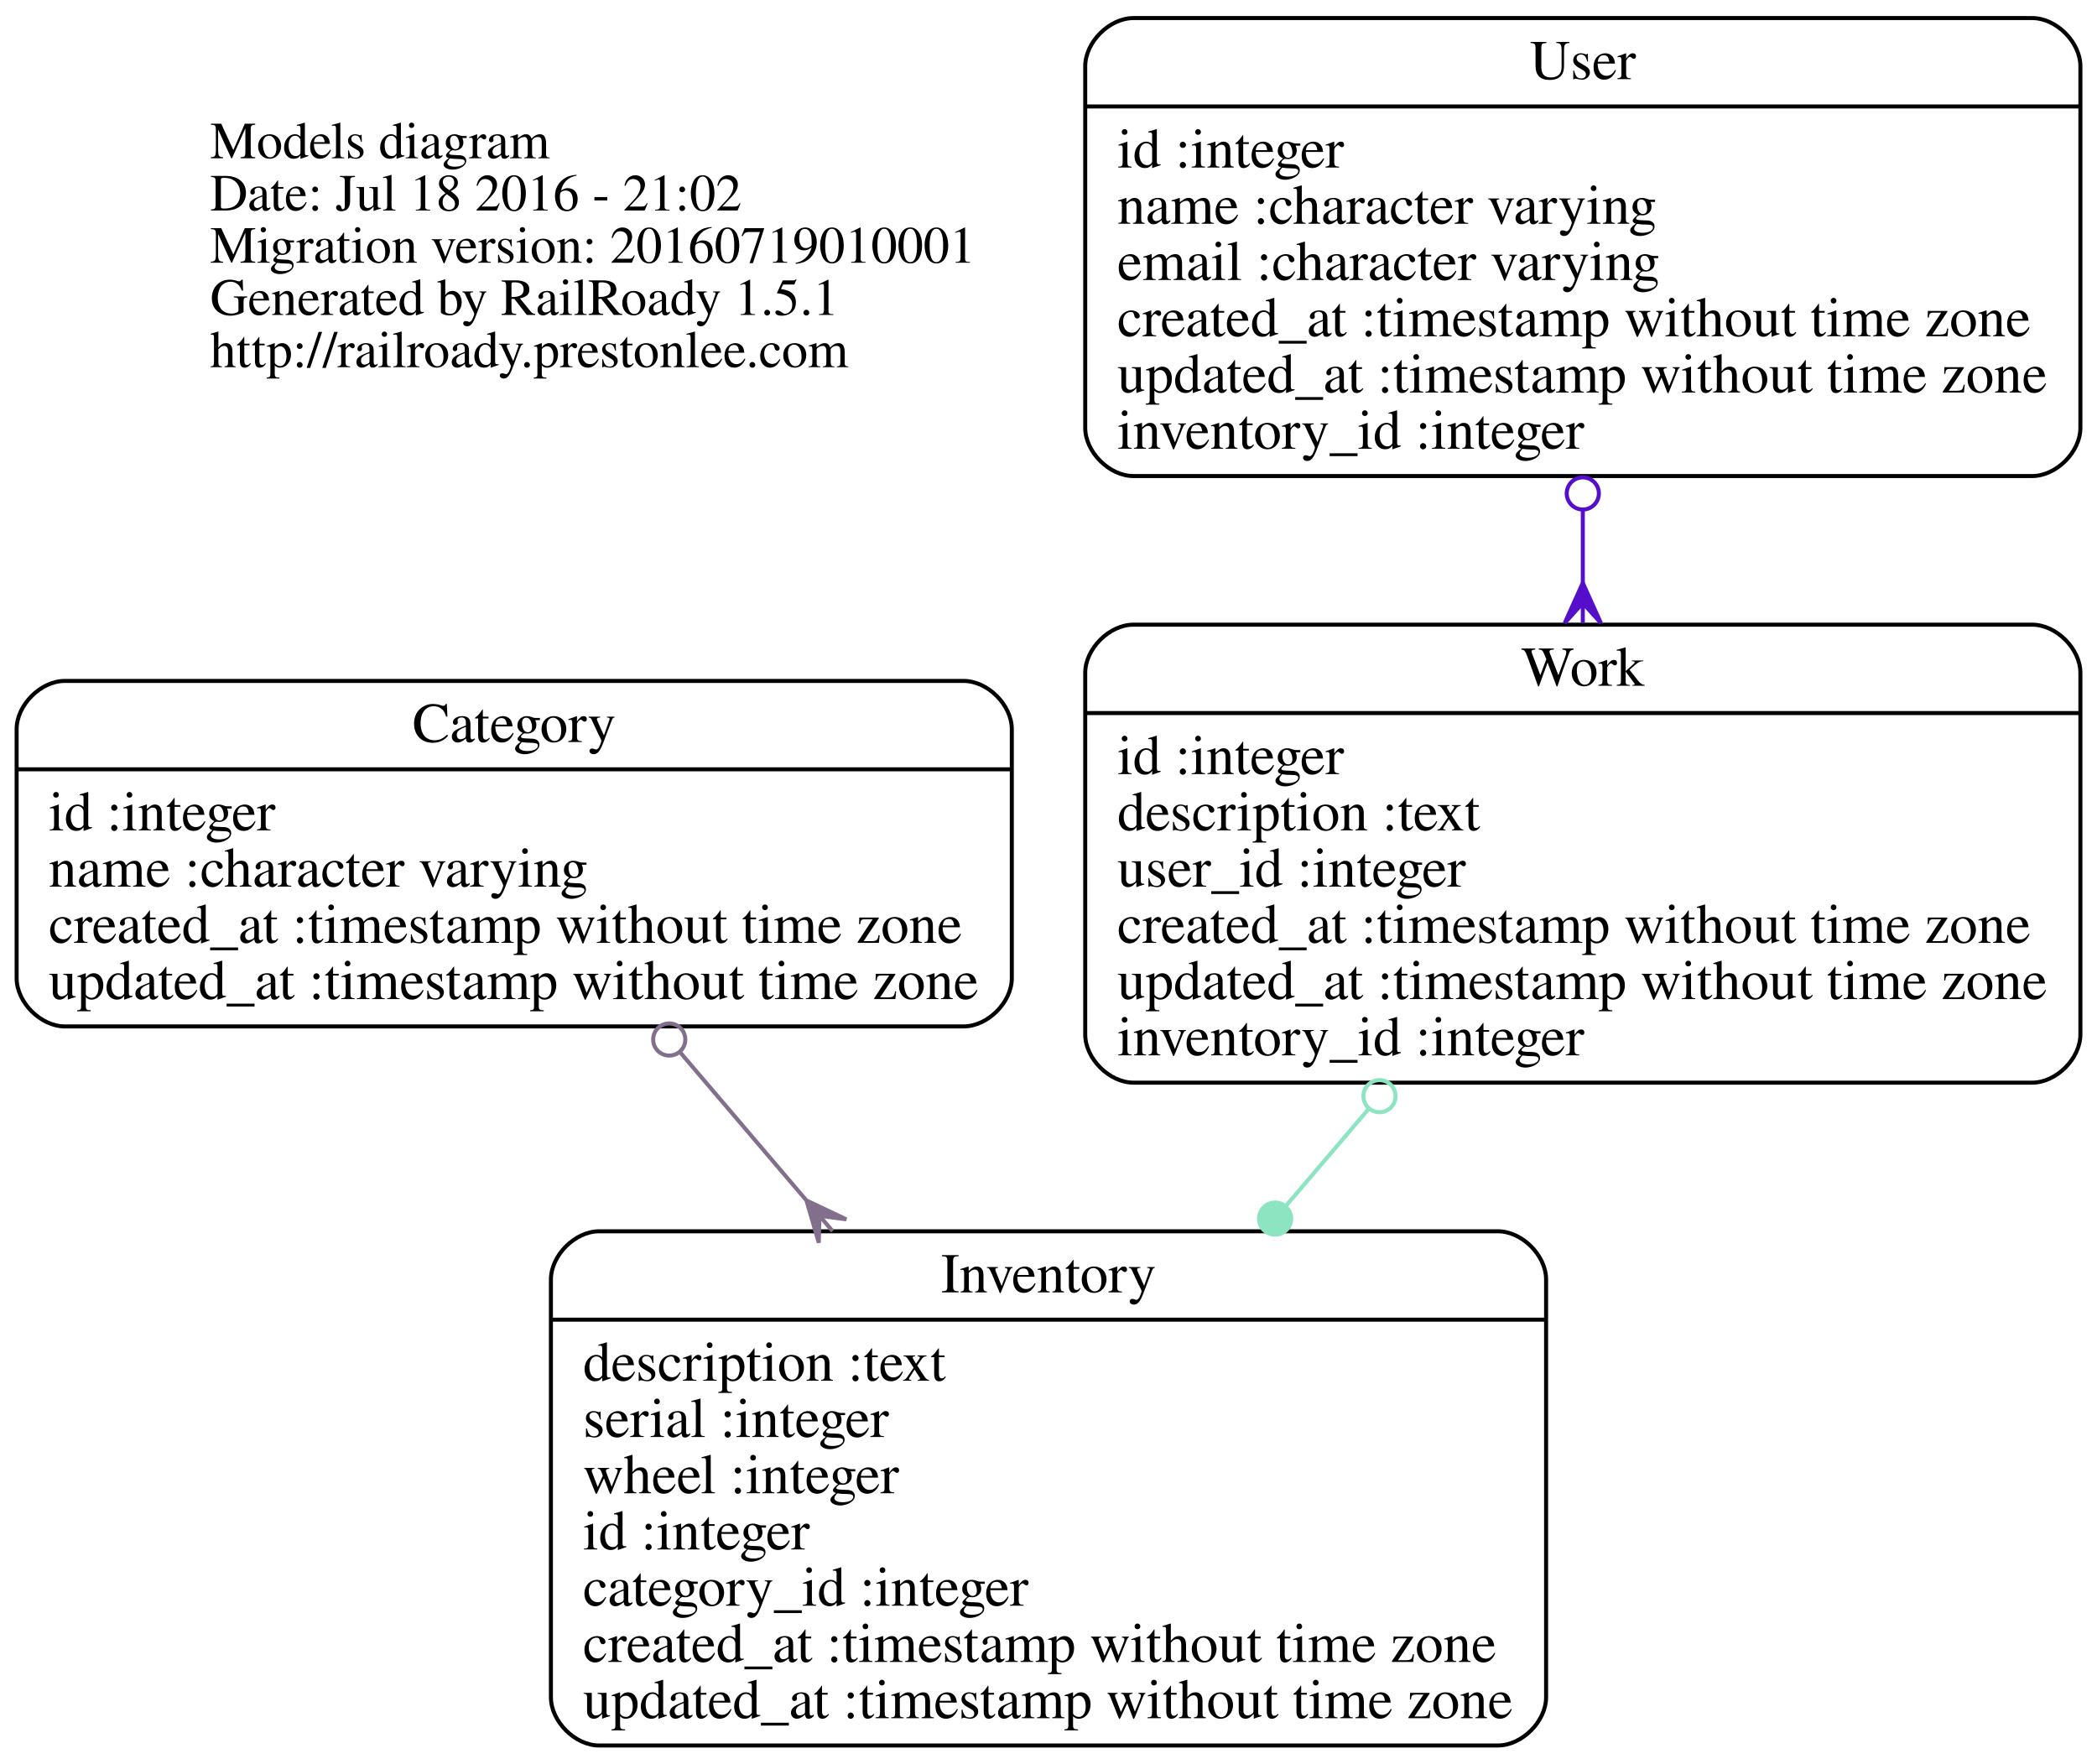
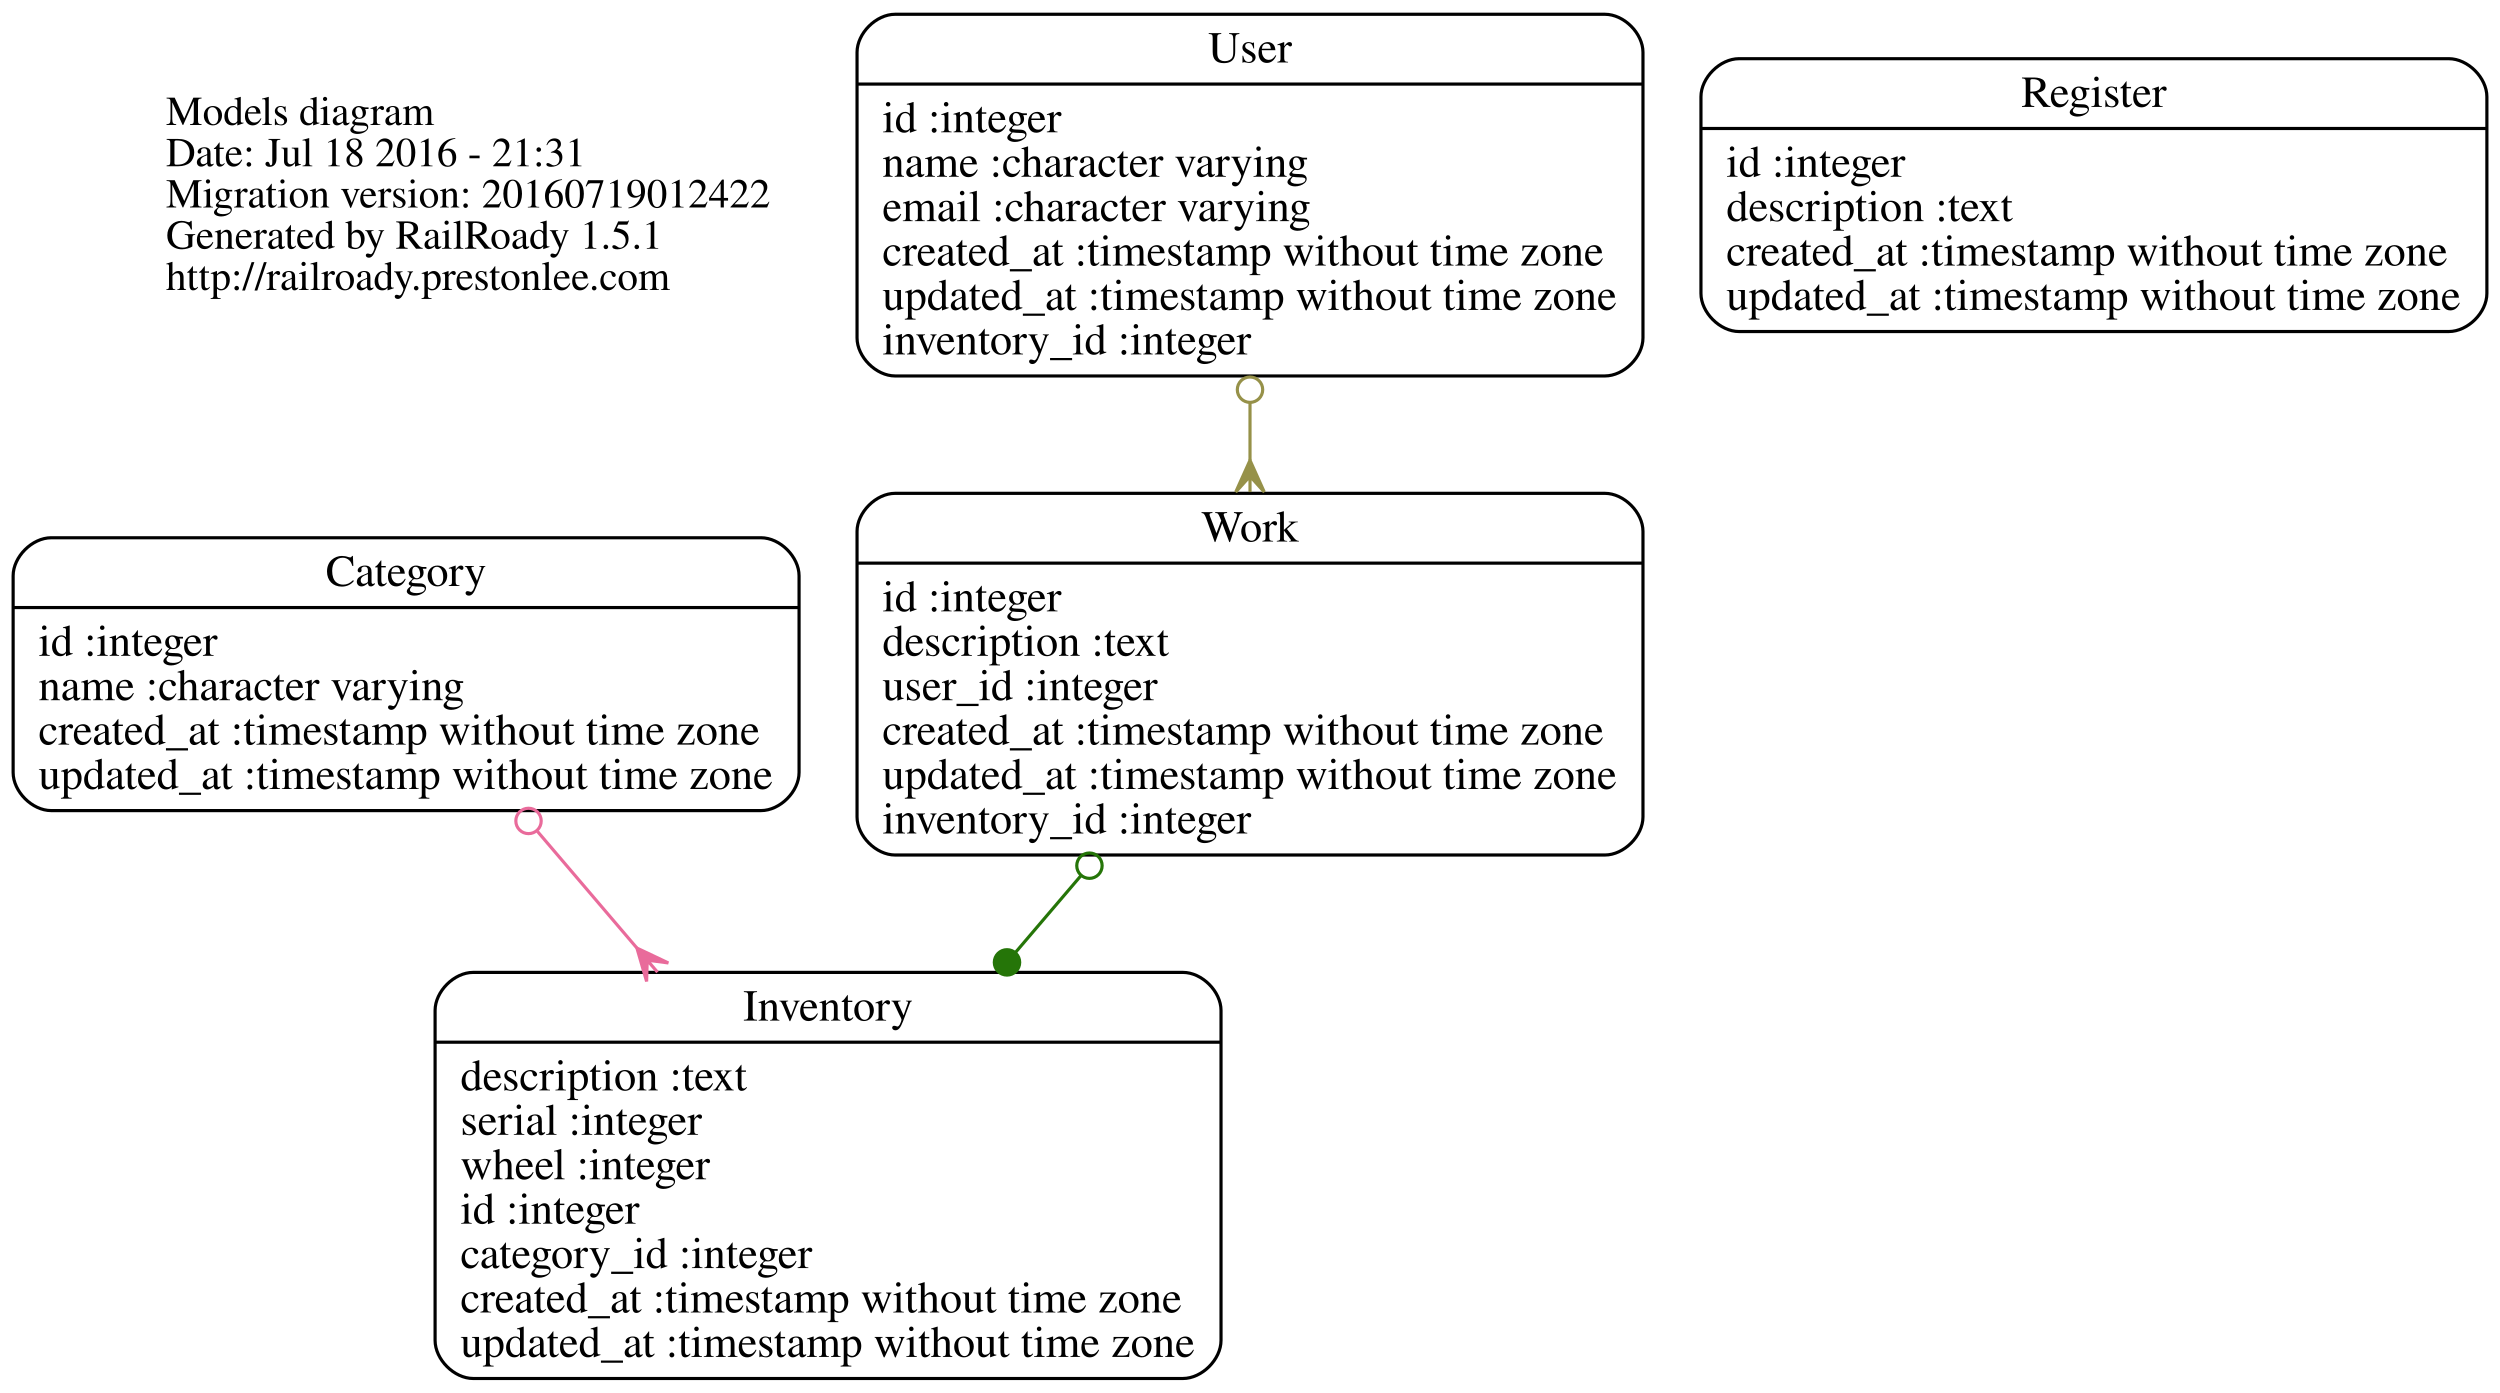
- <svg xmlns="http://www.w3.org/2000/svg" width="522pt" height="439pt" viewBox="0.00 0.00 521.72 439.00">
+ <svg xmlns="http://www.w3.org/2000/svg" width="788pt" height="439pt" viewBox="0.00 0.00 787.72 439.00">
  <g id="graph0" class="graph" transform="scale(1 1) rotate(0) translate(4 435)">
-     <polygon fill="none" stroke="none" points="-4,4 -4,-435 517.725,-435 517.725,4 -4,4" />
+     <polygon fill="none" stroke="none" points="-4,4 -4,-435 783.725,-435 783.725,4 -4,4" />
    <g id="node1" class="node">
      <text text-anchor="start" x="48.175" y="-395.6" font-family="Times,serif" font-size="13.00">Models diagram</text>
-       <text text-anchor="start" x="48.175" y="-382.6" font-family="Times,serif" font-size="13.00">Date: Jul 18 2016 - 21:02</text>
-       <text text-anchor="start" x="48.175" y="-369.6" font-family="Times,serif" font-size="13.00">Migration version: 20160719010001</text>
+       <text text-anchor="start" x="48.175" y="-382.6" font-family="Times,serif" font-size="13.00">Date: Jul 18 2016 - 21:31</text>
+       <text text-anchor="start" x="48.175" y="-369.6" font-family="Times,serif" font-size="13.00">Migration version: 20160719012422</text>
      <text text-anchor="start" x="48.175" y="-356.6" font-family="Times,serif" font-size="13.00">Generated by RailRoady 1.5.1</text>
      <text text-anchor="start" x="48.175" y="-343.6" font-family="Times,serif" font-size="13.00">http://railroady.prestonlee.com</text>
    </g>
    <g id="node2" class="node">
      <path fill="none" stroke="black" d="M12,-179.5C12,-179.5 235.725,-179.5 235.725,-179.5 241.725,-179.5 247.725,-185.5 247.725,-191.5 247.725,-191.5 247.725,-253.5 247.725,-253.5 247.725,-259.5 241.725,-265.5 235.725,-265.5 235.725,-265.5 12,-265.5 12,-265.5 6,-265.5 0,-259.5 0,-253.5 0,-253.5 0,-191.5 0,-191.5 0,-185.5 6,-179.5 12,-179.5" />
      <text text-anchor="middle" x="123.862" y="-250.3" font-family="Times,serif" font-size="14.00">Category</text>
      <polyline fill="none" stroke="black" points="0,-243.5 247.725,-243.5 " />
      <text text-anchor="start" x="8" y="-228.3" font-family="Times,serif" font-size="14.00">id :integer</text>
      <text text-anchor="start" x="8" y="-214.3" font-family="Times,serif" font-size="14.00">name :character varying</text>
      <text text-anchor="start" x="8" y="-200.3" font-family="Times,serif" font-size="14.00">created_at :timestamp without time zone</text>
      <text text-anchor="start" x="8" y="-186.3" font-family="Times,serif" font-size="14.00">updated_at :timestamp without time zone</text>
    </g>
    <g id="node3" class="node">
      <path fill="none" stroke="black" d="M145,-0.5C145,-0.5 368.725,-0.5 368.725,-0.5 374.725,-0.5 380.725,-6.5 380.725,-12.5 380.725,-12.5 380.725,-116.5 380.725,-116.5 380.725,-122.5 374.725,-128.5 368.725,-128.5 368.725,-128.5 145,-128.5 145,-128.5 139,-128.5 133,-122.5 133,-116.5 133,-116.5 133,-12.5 133,-12.5 133,-6.5 139,-0.5 145,-0.5" />
      <text text-anchor="middle" x="256.862" y="-113.3" font-family="Times,serif" font-size="14.00">Inventory</text>
      <polyline fill="none" stroke="black" points="133,-106.5 380.725,-106.5 " />
      <text text-anchor="start" x="141" y="-91.3" font-family="Times,serif" font-size="14.00">description :text</text>
      <text text-anchor="start" x="141" y="-77.3" font-family="Times,serif" font-size="14.00">serial :integer</text>
      <text text-anchor="start" x="141" y="-63.3" font-family="Times,serif" font-size="14.00">wheel :integer</text>
      <text text-anchor="start" x="141" y="-49.3" font-family="Times,serif" font-size="14.00">id :integer</text>
      <text text-anchor="start" x="141" y="-35.3" font-family="Times,serif" font-size="14.00">category_id :integer</text>
      <text text-anchor="start" x="141" y="-21.3" font-family="Times,serif" font-size="14.00">created_at :timestamp without time zone</text>
      <text text-anchor="start" x="141" y="-7.3" font-family="Times,serif" font-size="14.00">updated_at :timestamp without time zone</text>
    </g>
    <g id="edge1" class="edge">
-       <path fill="none" stroke="#826f8c" d="M165.26,-172.943C175.178,-161.31 185.969,-148.654 196.549,-136.244" />
-       <ellipse fill="none" stroke="#826f8c" cx="162.449" cy="-176.24" rx="4" ry="4" />
-       <polygon fill="#826f8c" stroke="#826f8c" points="196.611,-136.17 206.524,-131.48 199.855,-132.365 203.099,-128.56 203.099,-128.56 203.099,-128.56 199.855,-132.365 199.675,-125.641 196.611,-136.17 196.611,-136.17" />
+       <path fill="none" stroke="#e96b9b" d="M165.26,-172.943C175.178,-161.31 185.969,-148.654 196.549,-136.244" />
+       <ellipse fill="none" stroke="#e96b9b" cx="162.449" cy="-176.24" rx="4" ry="4" />
+       <polygon fill="#e96b9b" stroke="#e96b9b" points="196.611,-136.17 206.524,-131.48 199.855,-132.365 203.099,-128.56 203.099,-128.56 203.099,-128.56 199.855,-132.365 199.675,-125.641 196.611,-136.17 196.611,-136.17" />
    </g>
    <g id="node4" class="node">
+       <path fill="none" stroke="black" d="M544,-330.5C544,-330.5 767.725,-330.5 767.725,-330.5 773.725,-330.5 779.725,-336.5 779.725,-342.5 779.725,-342.5 779.725,-404.5 779.725,-404.5 779.725,-410.5 773.725,-416.5 767.725,-416.5 767.725,-416.5 544,-416.5 544,-416.5 538,-416.5 532,-410.5 532,-404.5 532,-404.5 532,-342.5 532,-342.5 532,-336.5 538,-330.5 544,-330.5" />
+       <text text-anchor="middle" x="655.862" y="-401.3" font-family="Times,serif" font-size="14.00">Register</text>
+       <polyline fill="none" stroke="black" points="532,-394.5 779.725,-394.5 " />
+       <text text-anchor="start" x="540" y="-379.3" font-family="Times,serif" font-size="14.00">id :integer</text>
+       <text text-anchor="start" x="540" y="-365.3" font-family="Times,serif" font-size="14.00">description :text</text>
+       <text text-anchor="start" x="540" y="-351.3" font-family="Times,serif" font-size="14.00">created_at :timestamp without time zone</text>
+       <text text-anchor="start" x="540" y="-337.3" font-family="Times,serif" font-size="14.00">updated_at :timestamp without time zone</text>
+     </g>
+     <g id="node5" class="node">
      <path fill="none" stroke="black" d="M278,-316.5C278,-316.5 501.725,-316.5 501.725,-316.5 507.725,-316.5 513.725,-322.5 513.725,-328.5 513.725,-328.5 513.725,-418.5 513.725,-418.5 513.725,-424.5 507.725,-430.5 501.725,-430.5 501.725,-430.5 278,-430.5 278,-430.5 272,-430.5 266,-424.5 266,-418.5 266,-418.5 266,-328.5 266,-328.5 266,-322.5 272,-316.5 278,-316.5" />
      <text text-anchor="middle" x="389.862" y="-415.3" font-family="Times,serif" font-size="14.00">User</text>
      <polyline fill="none" stroke="black" points="266,-408.5 513.725,-408.5 " />
      <text text-anchor="start" x="274" y="-393.3" font-family="Times,serif" font-size="14.00">id :integer</text>
      <text text-anchor="start" x="274" y="-379.3" font-family="Times,serif" font-size="14.00">name :character varying</text>
      <text text-anchor="start" x="274" y="-365.3" font-family="Times,serif" font-size="14.00">email :character varying</text>
      <text text-anchor="start" x="274" y="-351.3" font-family="Times,serif" font-size="14.00">created_at :timestamp without time zone</text>
      <text text-anchor="start" x="274" y="-337.3" font-family="Times,serif" font-size="14.00">updated_at :timestamp without time zone</text>
      <text text-anchor="start" x="274" y="-323.3" font-family="Times,serif" font-size="14.00">inventory_id :integer</text>
    </g>
-     <g id="node5" class="node">
+     <g id="node6" class="node">
      <path fill="none" stroke="black" d="M278,-165.5C278,-165.5 501.725,-165.5 501.725,-165.5 507.725,-165.5 513.725,-171.5 513.725,-177.5 513.725,-177.5 513.725,-267.5 513.725,-267.5 513.725,-273.5 507.725,-279.5 501.725,-279.5 501.725,-279.5 278,-279.5 278,-279.5 272,-279.5 266,-273.5 266,-267.5 266,-267.5 266,-177.5 266,-177.5 266,-171.5 272,-165.5 278,-165.5" />
      <text text-anchor="middle" x="389.862" y="-264.3" font-family="Times,serif" font-size="14.00">Work</text>
      <polyline fill="none" stroke="black" points="266,-257.5 513.725,-257.5 " />
      <text text-anchor="start" x="274" y="-242.3" font-family="Times,serif" font-size="14.00">id :integer</text>
      <text text-anchor="start" x="274" y="-228.3" font-family="Times,serif" font-size="14.00">description :text</text>
      <text text-anchor="start" x="274" y="-214.3" font-family="Times,serif" font-size="14.00">user_id :integer</text>
      <text text-anchor="start" x="274" y="-200.3" font-family="Times,serif" font-size="14.00">created_at :timestamp without time zone</text>
      <text text-anchor="start" x="274" y="-186.3" font-family="Times,serif" font-size="14.00">updated_at :timestamp without time zone</text>
      <text text-anchor="start" x="274" y="-172.3" font-family="Times,serif" font-size="14.00">inventory_id :integer</text>
    </g>
    <g id="edge2" class="edge">
-       <path fill="none" stroke="#550eca" d="M389.862,-308.018C389.862,-302.024 389.862,-295.942 389.862,-289.931" />
-       <ellipse fill="none" stroke="#550eca" cx="389.862" cy="-312.169" rx="4" ry="4" />
-       <polygon fill="#550eca" stroke="#550eca" points="389.862,-289.91 394.362,-279.91 389.862,-284.91 389.862,-279.91 389.862,-279.91 389.862,-279.91 389.862,-284.91 385.362,-279.91 389.862,-289.91 389.862,-289.91" />
+       <path fill="none" stroke="#969149" d="M389.862,-308.018C389.862,-302.024 389.862,-295.942 389.862,-289.931" />
+       <ellipse fill="none" stroke="#969149" cx="389.862" cy="-312.169" rx="4" ry="4" />
+       <polygon fill="#969149" stroke="#969149" points="389.862,-289.91 394.362,-279.91 389.862,-284.91 389.862,-279.91 389.862,-279.91 389.862,-279.91 389.862,-284.91 385.362,-279.91 389.862,-289.91 389.862,-289.91" />
    </g>
    <g id="edge3" class="edge">
-       <path fill="none" stroke="#8de4c1" d="M336.579,-159.002C329.781,-151.028 322.79,-142.829 315.908,-134.757" />
-       <ellipse fill="none" stroke="#8de4c1" cx="339.251" cy="-162.137" rx="4" ry="4" />
-       <ellipse fill="#8de4c1" stroke="#8de4c1" cx="313.266" cy="-131.658" rx="4" ry="4" />
+       <path fill="none" stroke="#257508" d="M336.579,-159.002C329.781,-151.028 322.79,-142.829 315.908,-134.757" />
+       <ellipse fill="none" stroke="#257508" cx="339.251" cy="-162.137" rx="4" ry="4" />
+       <ellipse fill="#257508" stroke="#257508" cx="313.266" cy="-131.658" rx="4" ry="4" />
    </g>
  </g>
</svg>
